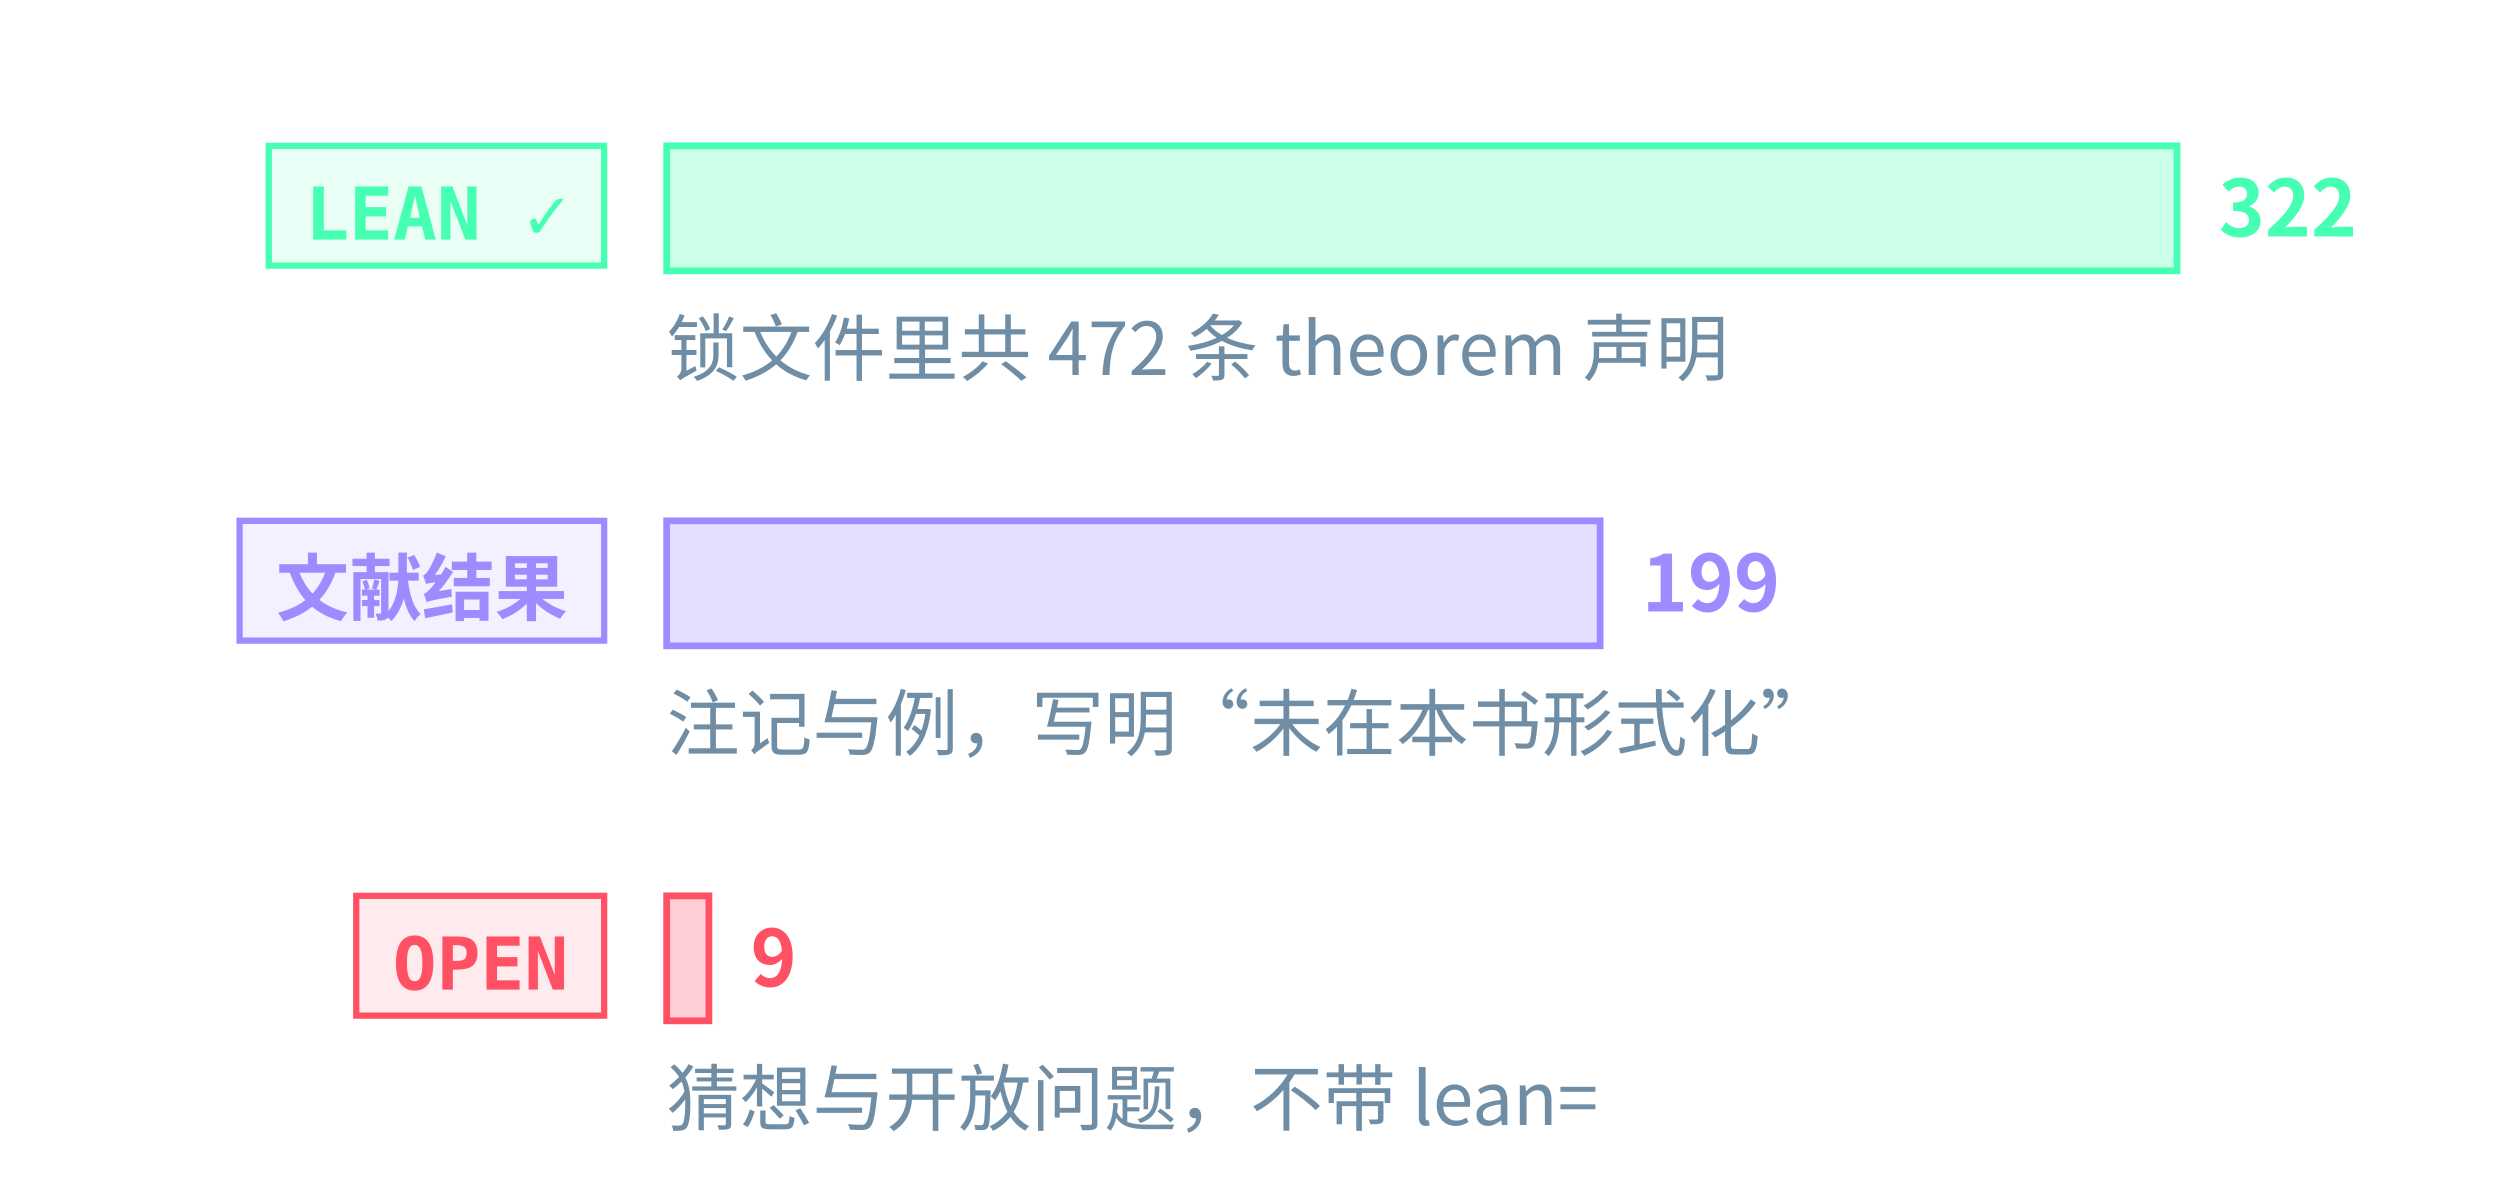
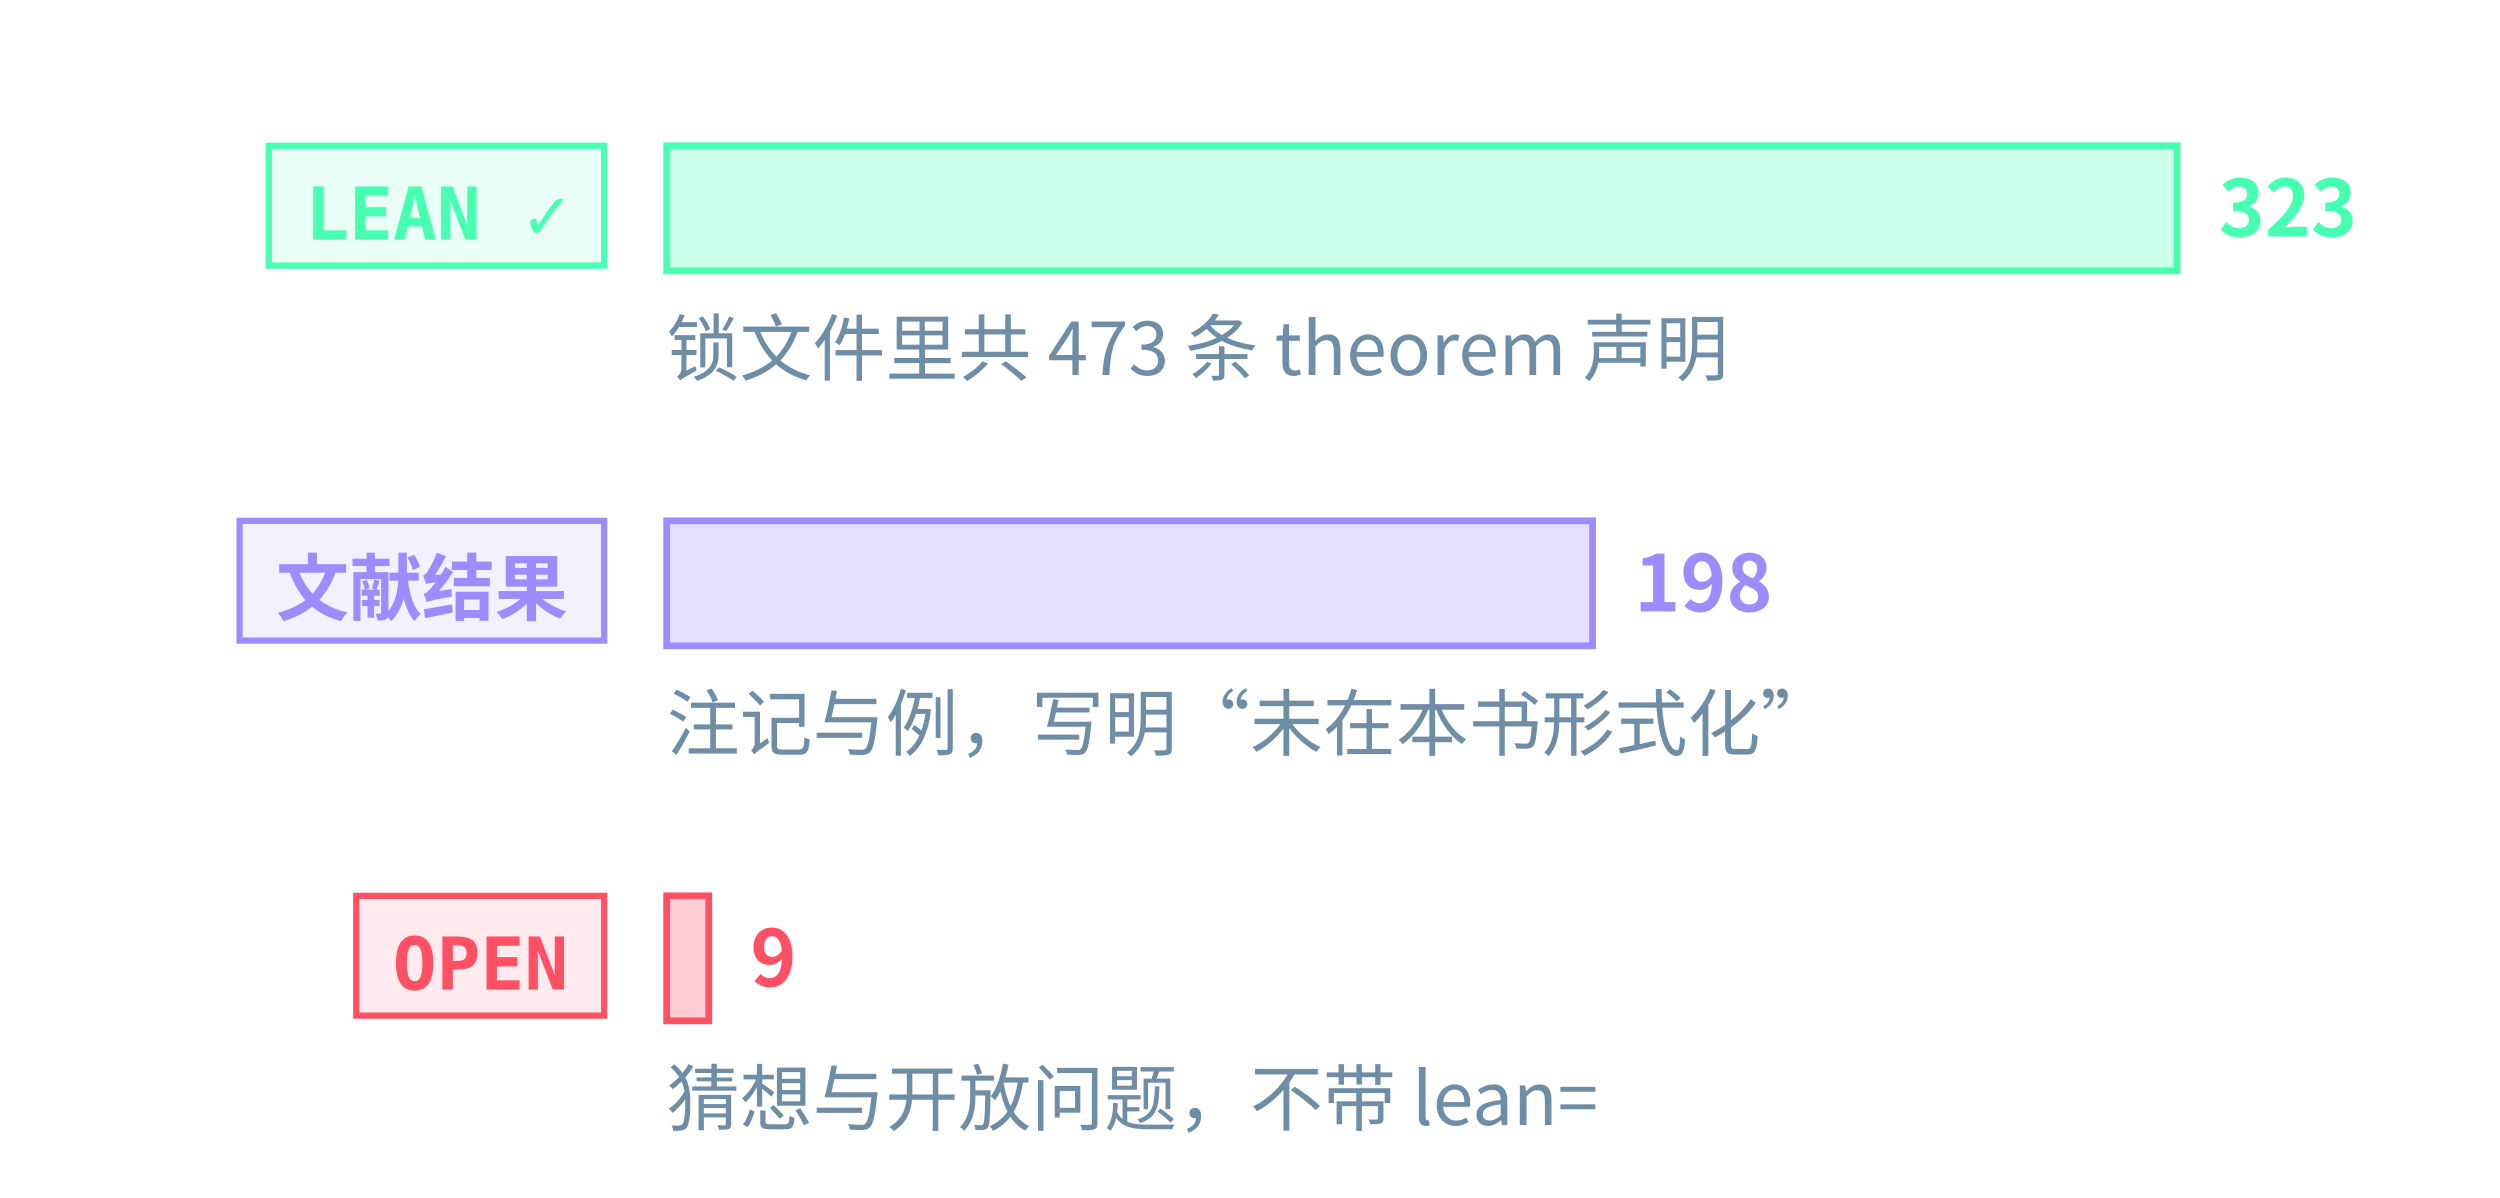
<svg xmlns="http://www.w3.org/2000/svg" class="tr-fig" data-tr-fig="prelude-three-tiers" data-lang="zh" viewBox="0 0 480 230" width="480" height="230" font-family="'Noto Sans SC', 'Noto Sans CJK SC', 'Source Sans 3', 'PingFang SC', 'Microsoft YaHei', system-ui, sans-serif" role="img" aria-label="三条横条，各配一个标签。最上面一条绿色，标签 LEAN ✓，是带 Lean 引用的定理、引理、命题与推论的条数，最长；中间一条紫色，标签“文献结果”，是标明文献结果的注记与例的条数；最下面一条红色，标签 OPEN，是开放猜想与开放问题的条数，很短。每条横条末端写着条数，绿色一条下面另注锁文件里 theorem 声明的条数。">
  <style>.ts-ink{stroke:#d4efff}.tf-ink{fill:#d4efff}.ts-dim{stroke:#6f8ea5}.tf-dim{fill:#6f8ea5}.ts-faint{stroke:#34506a}.tf-faint{fill:#34506a}.ts-edge{stroke:#143049}.tf-edge{fill:#143049}.ts-hot{stroke:#1f5d7c}.tf-hot{fill:#1f5d7c}.ts-bg{stroke:#03060c}.tf-bg{fill:#03060c}.ts-panel{stroke:#07101b}.tf-panel{fill:#07101b}.ts-sheet{stroke:#050c16}.tf-sheet{fill:#050c16}.ts-cyan{stroke:#19f0ff}.tf-cyan{fill:#19f0ff}.ts-magenta{stroke:#ff2fd0}.tf-magenta{fill:#ff2fd0}.ts-amber{stroke:#ffc83d}.tf-amber{fill:#ffc83d}.ts-violet{stroke:#9d8cff}.tf-violet{fill:#9d8cff}.ts-ok{stroke:#46ffb2}.tf-ok{fill:#46ffb2}.ts-warn{stroke:#ff5064}.tf-warn{fill:#ff5064}.ts-blue{stroke:#2a7bff}.tf-blue{fill:#2a7bff}.ts-orange{stroke:#ff8a3c}.tf-orange{fill:#ff8a3c}.ts-sigma{stroke:#cfe3ff}.tf-sigma{fill:#cfe3ff}</style>
  <rect x="51.6" y="28" width="64.4" height="23" class="ts-ok tf-ok" stroke-width="1.2" fill-opacity="0.12" />
  <text class="tf-ok tr-fig-mono" x="58.6" y="46" font-size="14" font-family="'JetBrains Mono', 'DejaVu Sans Mono', ui-monospace, Menlo, Consolas, monospace" font-weight="600">LEAN ✓</text>
  <rect x="128" y="28" width="290" height="24" class="ts-ok tf-ok" stroke-width="1.3" fill-opacity="0.28" />
-   <text class="tf-ok" x="426" y="45.4" font-size="15" font-weight="600">322</text>
+   <text class="tf-ok" x="426" y="45.4" font-size="15" font-weight="600">323</text>
  <rect x="46" y="100" width="70" height="23" class="ts-violet tf-violet" stroke-width="1.2" fill-opacity="0.12" />
  <text class="tf-violet tr-fig-mono" x="53" y="118" font-size="14" font-family="'JetBrains Mono', 'DejaVu Sans Mono', ui-monospace, Menlo, Consolas, monospace" font-weight="600">文献结果</text>
-   <rect x="128" y="100" width="179.22" height="24" class="ts-violet tf-violet" stroke-width="1.3" fill-opacity="0.28" />
-   <text class="tf-violet" x="315.22" y="117.4" font-size="15" font-weight="600">199</text>
+   <rect x="128" y="100" width="177.77" height="24" class="ts-violet tf-violet" stroke-width="1.3" fill-opacity="0.28" />
+   <text class="tf-violet" x="313.77" y="117.4" font-size="15" font-weight="600">198</text>
  <rect x="68.4" y="172" width="47.6" height="23" class="ts-warn tf-warn" stroke-width="1.2" fill-opacity="0.12" />
  <text class="tf-warn tr-fig-mono" x="75.4" y="190" font-size="14" font-family="'JetBrains Mono', 'DejaVu Sans Mono', ui-monospace, Menlo, Consolas, monospace" font-weight="600">OPEN</text>
-   <rect x="128" y="172" width="8.11" height="24" class="ts-warn tf-warn" stroke-width="1.3" fill-opacity="0.28" />
-   <text class="tf-warn" x="144.11" y="189.4" font-size="15" font-weight="600">9</text>
-   <text class="tf-dim" x="128" y="72" font-size="14">锁文件里共 472 条 theorem 声明</text>
+   <rect x="128" y="172" width="8.08" height="24" class="ts-warn tf-warn" stroke-width="1.3" fill-opacity="0.28" />
+   <text class="tf-warn" x="144.08" y="189.4" font-size="15" font-weight="600">9</text>
+   <text class="tf-dim" x="128" y="72" font-size="14">锁文件里共 473 条 theorem 声明</text>
  <text class="tf-dim" x="128" y="144" font-size="14">注记与例，写明“未在本书形式化”</text>
  <text class="tf-dim" x="128" y="216" font-size="14">猜想与开放问题，不带 lean=</text>
</svg>
